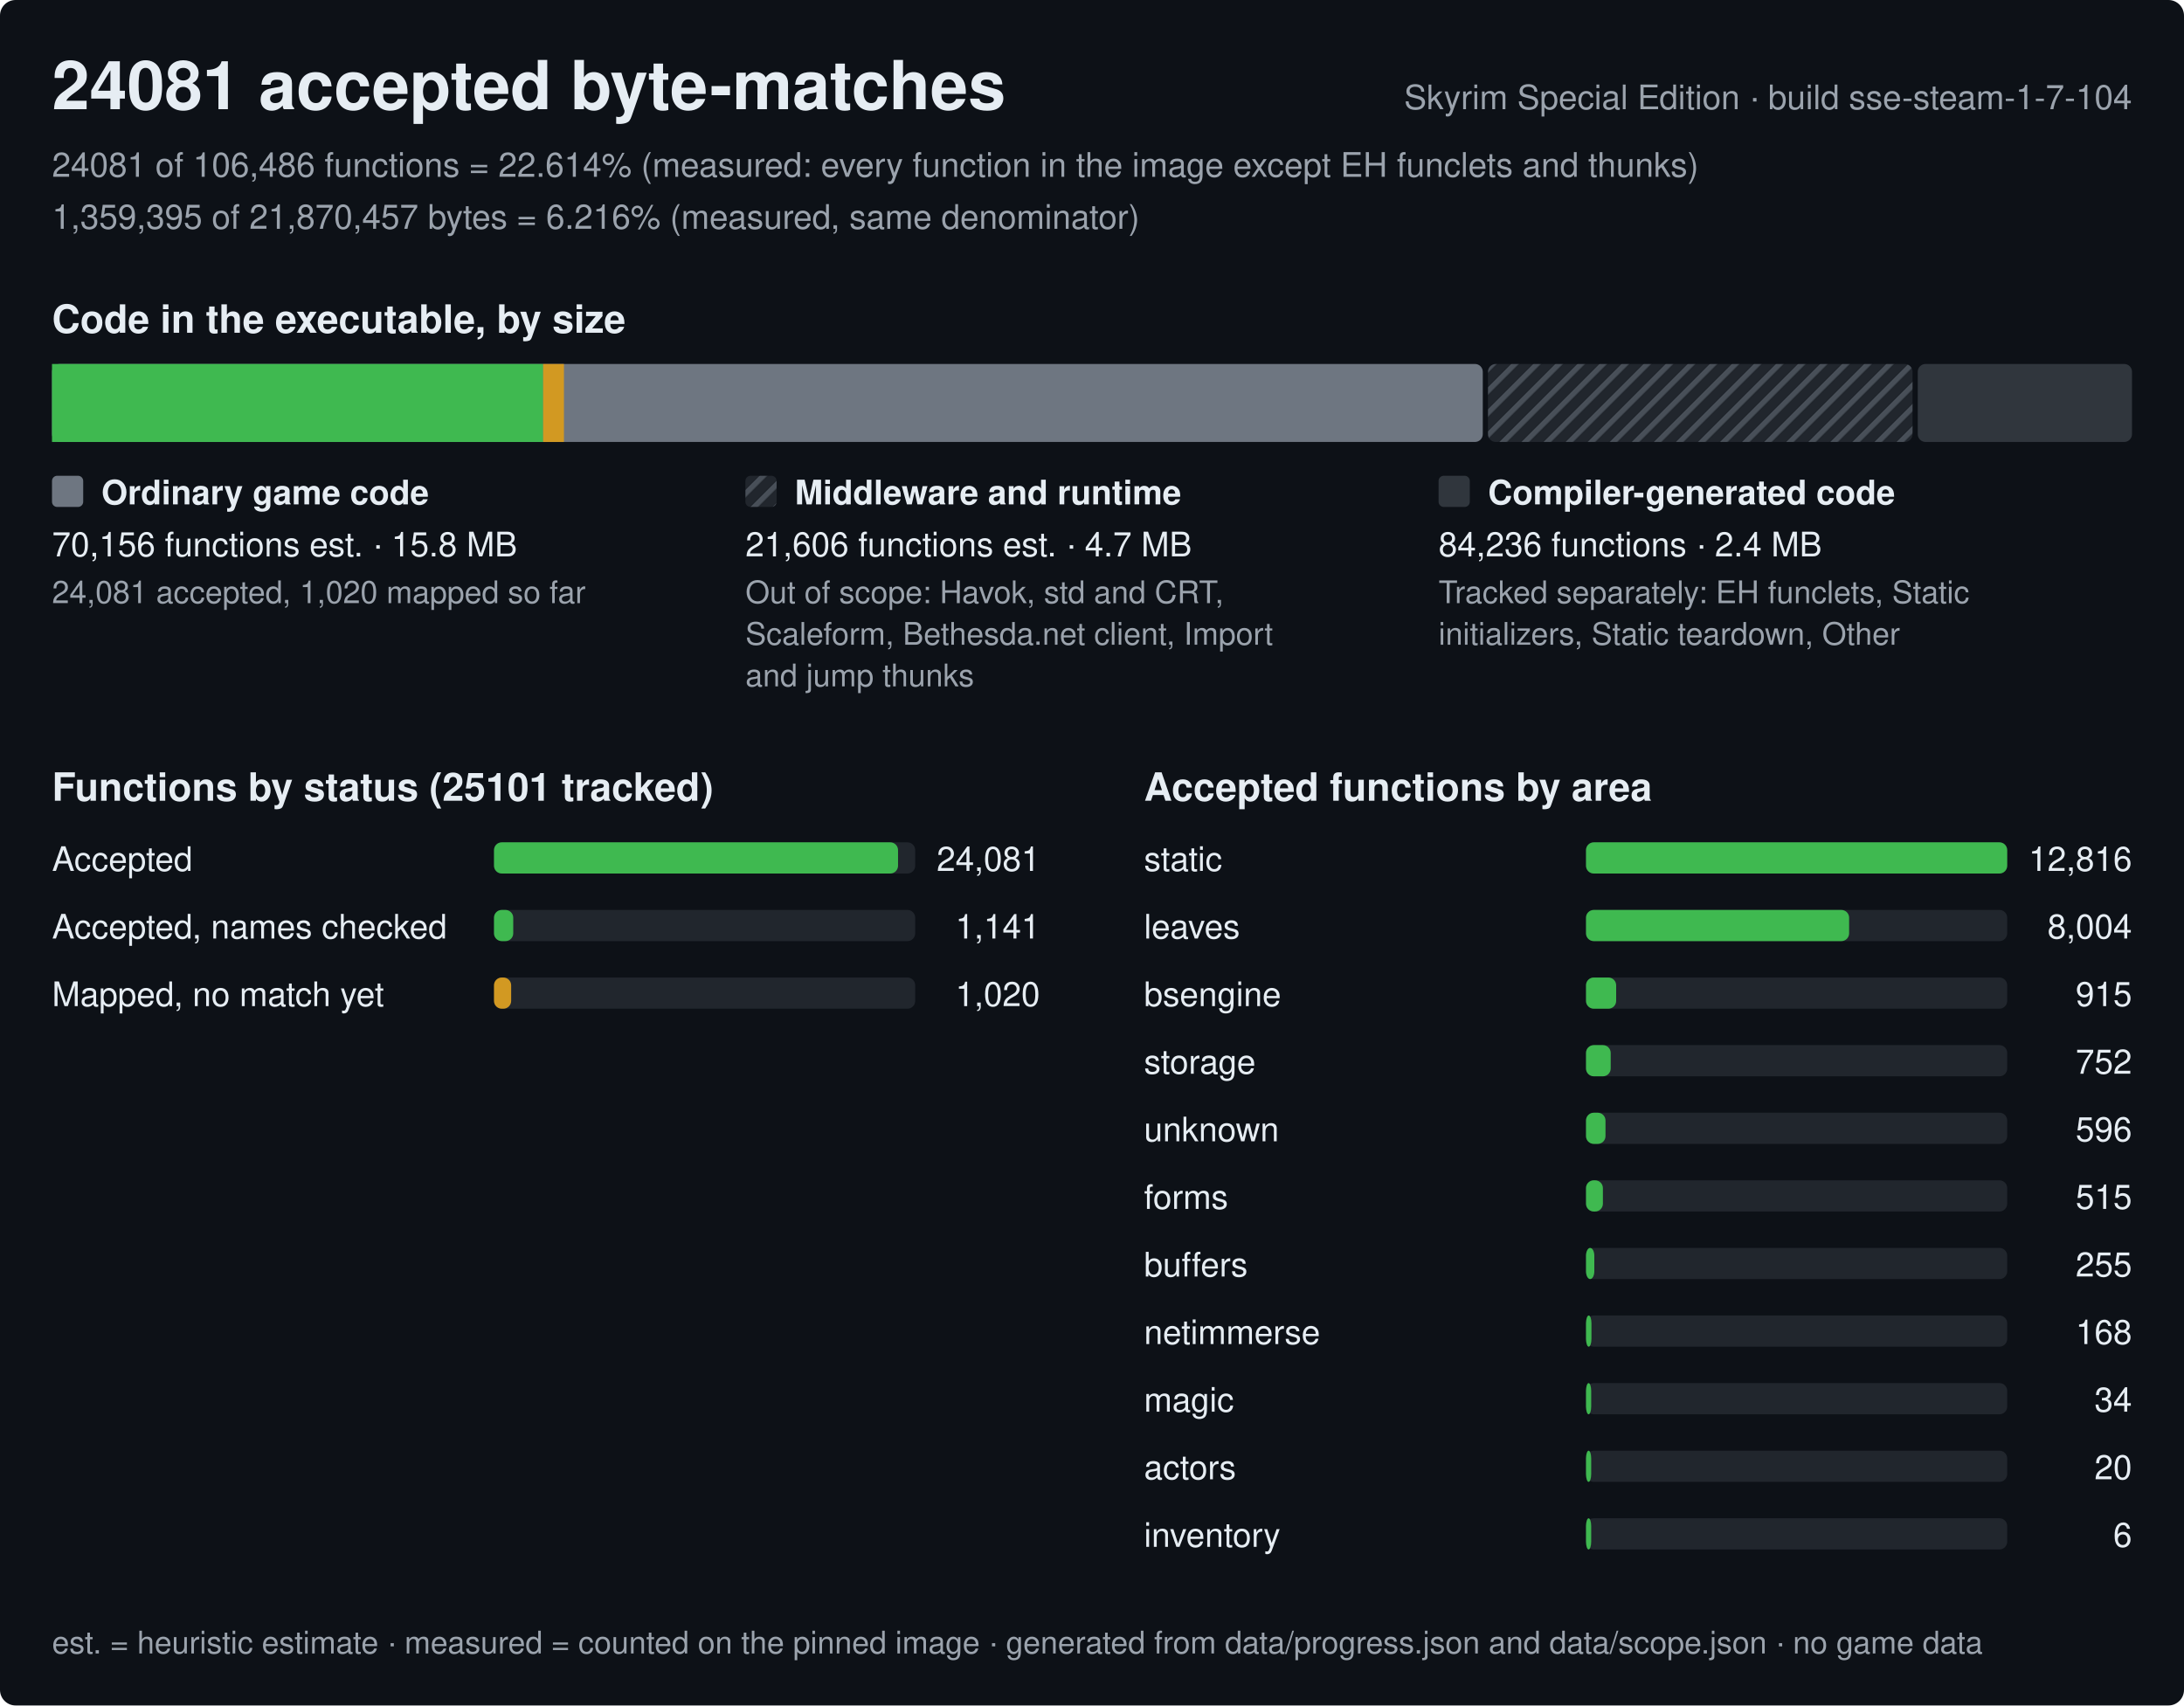
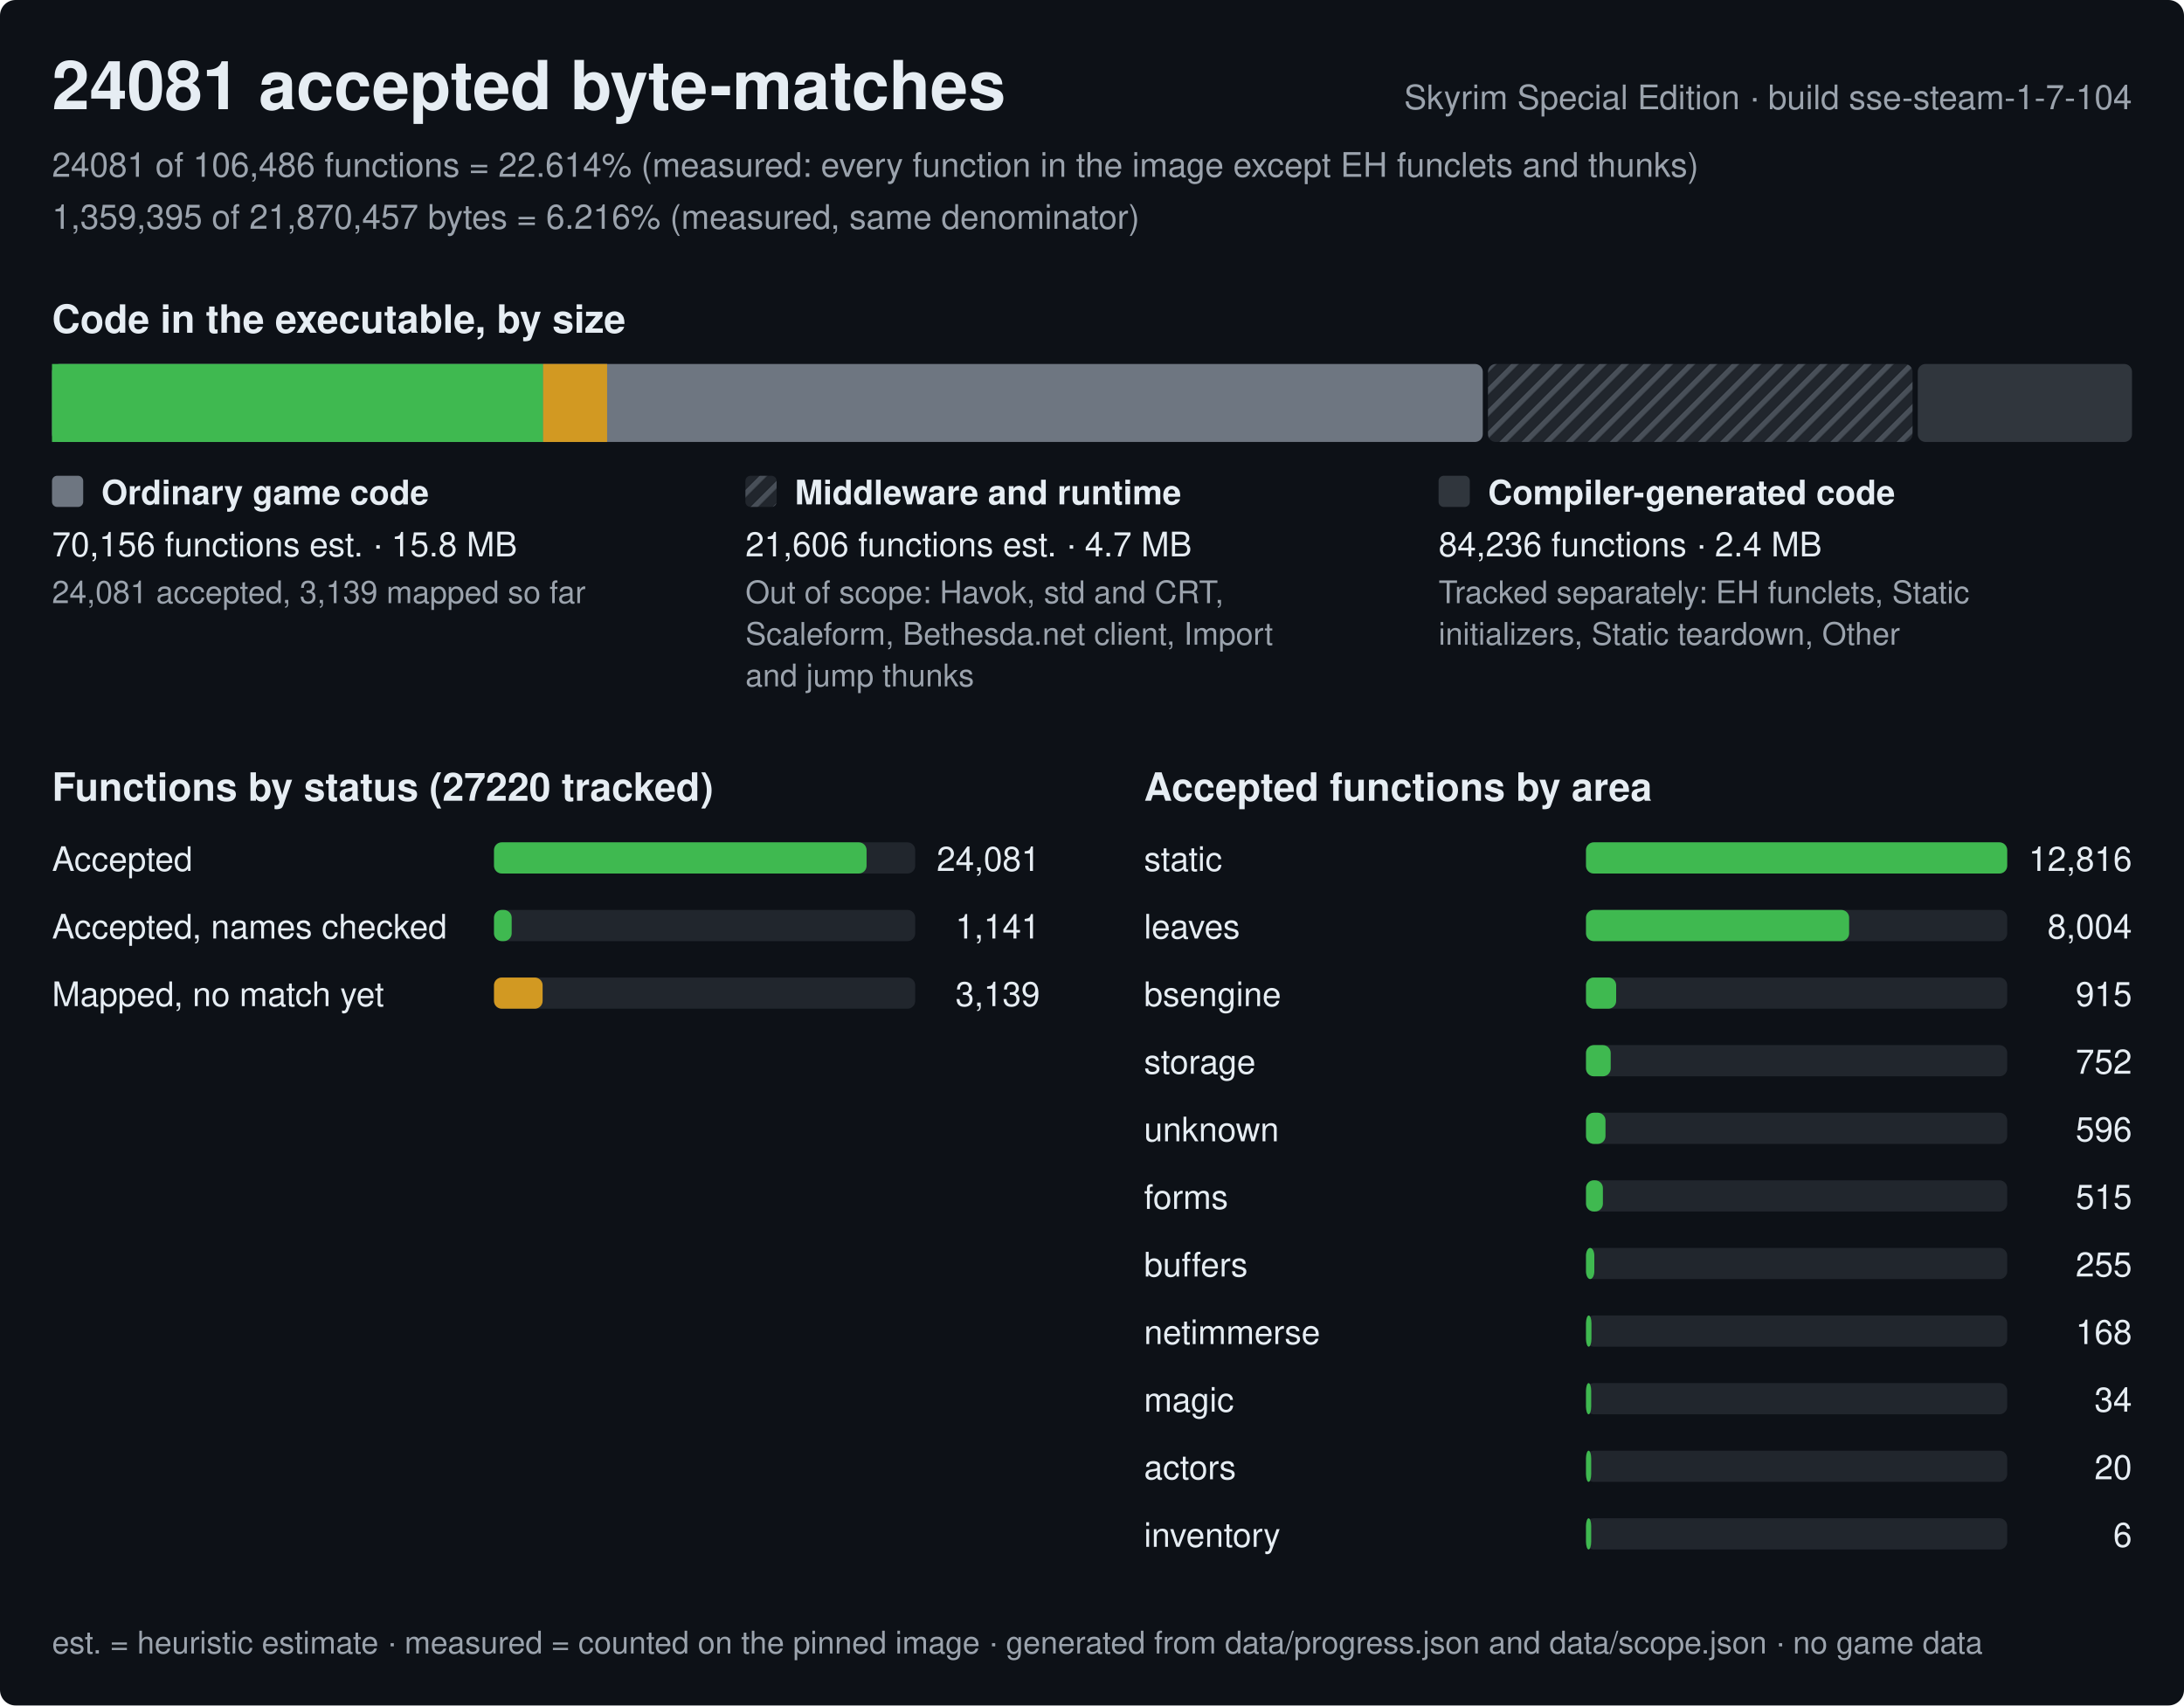
<svg xmlns="http://www.w3.org/2000/svg" width="840" height="656" viewBox="0 0 840 656" role="img" aria-label="Progress of the Skyrim Special Edition byte-matching reconstruction, build sse-steam-1-7-104">
  <style>text{font-family:-apple-system,BlinkMacSystemFont,'Segoe UI',Helvetica,Arial,sans-serif;fill:#e6edf3;white-space:pre}.h{font-size:26px;font-weight:600}.st{font-size:15px;font-weight:600}.lb{font-size:13px;font-weight:600}.bl{font-size:12px;font-weight:600;stroke:#0d1117;stroke-width:3px;paint-order:stroke;stroke-linejoin:round}.rl{font-size:13px}.fn{font-size:12px;fill:#9ba3ad}.mu{fill:#9ba3ad}</style>
  <defs>
    <pattern id="hx" width="6" height="6" patternUnits="userSpaceOnUse" patternTransform="rotate(45)">
      <rect width="6" height="6" fill="#21262d" />
      <rect width="2" height="6" fill="#484f58" />
    </pattern>
  </defs>
  <rect width="840" height="656" rx="6" fill="#0d1117" />
  <text x="20" y="42" class="h">24081 accepted byte-matches</text>
  <text x="820" y="42" class="rl mu" text-anchor="end">Skyrim Special Edition · build sse-steam-1-7-104</text>
  <text x="20" y="68" class="rl mu">24081 of 106,486 functions = 22.614% (measured: every function in the image except EH funclets and thunks)</text>
  <text x="20" y="88" class="rl mu">1,359,395 of 21,870,457 bytes = 6.216% (measured, same denominator)</text>
  <text x="20" y="128" class="st">Code in the executable, by size</text>
  <rect x="20" y="140" width="550.3" height="30" rx="3" fill="#6e7681" />
  <rect x="20" y="140" width="188.9" height="30" fill="#3fb950" />
-   <rect x="208.9" y="140" width="8" height="30" fill="#d29922" />
+   <rect x="208.9" y="140" width="24.6" height="30" fill="#d29922" />
  <rect x="572.3" y="140" width="163.3" height="30" rx="3" fill="url(#hx)" />
  <rect x="737.6" y="140" width="82.4" height="30" rx="3" fill="#30363d" />
  <rect x="20" y="183" width="12" height="12" rx="2" fill="#6e7681" />
  <text x="39" y="194" class="lb">Ordinary game code</text>
  <text x="20" y="214" class="rl">70,156 functions est. · 15.8 MB</text>
-   <text x="20" y="232" class="fn">24,081 accepted, 1,020 mapped so far</text>
+   <text x="20" y="232" class="fn">24,081 accepted, 3,139 mapped so far</text>
  <rect x="286.7" y="183" width="12" height="12" rx="2" fill="url(#hx)" />
  <text x="305.7" y="194" class="lb">Middleware and runtime</text>
  <text x="286.7" y="214" class="rl">21,606 functions est. · 4.7 MB</text>
  <text x="286.7" y="232" class="fn">Out of scope: Havok, std and CRT,</text>
  <text x="286.7" y="248" class="fn">Scaleform, Bethesda.net client, Import</text>
  <text x="286.7" y="264" class="fn">and jump thunks</text>
  <rect x="553.3" y="183" width="12" height="12" rx="2" fill="#30363d" />
  <text x="572.3" y="194" class="lb">Compiler-generated code</text>
  <text x="553.3" y="214" class="rl">84,236 functions · 2.4 MB</text>
  <text x="553.3" y="232" class="fn">Tracked separately: EH funclets, Static</text>
  <text x="553.3" y="248" class="fn">initializers, Static teardown, Other</text>
-   <text x="20" y="308" class="st">Functions by status (25101 tracked)</text>
+   <text x="20" y="308" class="st">Functions by status (27220 tracked)</text>
  <text x="20" y="335" class="rl">Accepted</text>
  <rect x="190" y="324" width="162.0" height="12" rx="3" fill="#21262d" />
-   <rect x="190" y="324" width="155.4" height="12" rx="3" fill="#3fb950" />
+   <rect x="190" y="324" width="143.3" height="12" rx="3" fill="#3fb950" />
  <text x="400.0" y="335" class="rl" text-anchor="end">24,081</text>
  <text x="20" y="361" class="rl">Accepted, names checked</text>
  <rect x="190" y="350" width="162.0" height="12" rx="3" fill="#21262d" />
-   <rect x="190" y="350" width="7.4" height="12" rx="3" fill="#3fb950" />
+   <rect x="190" y="350" width="6.8" height="12" rx="3" fill="#3fb950" />
  <text x="400.0" y="361" class="rl" text-anchor="end">1,141</text>
  <text x="20" y="387" class="rl">Mapped, no match yet</text>
  <rect x="190" y="376" width="162.0" height="12" rx="3" fill="#21262d" />
-   <rect x="190" y="376" width="6.6" height="12" rx="3" fill="#d29922" />
-   <text x="400.0" y="387" class="rl" text-anchor="end">1,020</text>
+   <rect x="190" y="376" width="18.7" height="12" rx="3" fill="#d29922" />
+   <text x="400.0" y="387" class="rl" text-anchor="end">3,139</text>
  <text x="440.0" y="308" class="st">Accepted functions by area</text>
  <text x="440.0" y="335" class="rl">static</text>
  <rect x="610.0" y="324" width="162.0" height="12" rx="3" fill="#21262d" />
  <rect x="610.0" y="324" width="162" height="12" rx="3" fill="#3fb950" />
  <text x="820.0" y="335" class="rl" text-anchor="end">12,816</text>
  <text x="440.0" y="361" class="rl">leaves</text>
  <rect x="610.0" y="350" width="162.0" height="12" rx="3" fill="#21262d" />
  <rect x="610.0" y="350" width="101.2" height="12" rx="3" fill="#3fb950" />
  <text x="820.0" y="361" class="rl" text-anchor="end">8,004</text>
  <text x="440.0" y="387" class="rl">bsengine</text>
  <rect x="610.0" y="376" width="162.0" height="12" rx="3" fill="#21262d" />
  <rect x="610.0" y="376" width="11.6" height="12" rx="3" fill="#3fb950" />
  <text x="820.0" y="387" class="rl" text-anchor="end">915</text>
  <text x="440.0" y="413" class="rl">storage</text>
  <rect x="610.0" y="402" width="162.0" height="12" rx="3" fill="#21262d" />
  <rect x="610.0" y="402" width="9.5" height="12" rx="3" fill="#3fb950" />
  <text x="820.0" y="413" class="rl" text-anchor="end">752</text>
  <text x="440.0" y="439" class="rl">unknown</text>
  <rect x="610.0" y="428" width="162.0" height="12" rx="3" fill="#21262d" />
  <rect x="610.0" y="428" width="7.5" height="12" rx="3" fill="#3fb950" />
  <text x="820.0" y="439" class="rl" text-anchor="end">596</text>
  <text x="440.0" y="465" class="rl">forms</text>
  <rect x="610.0" y="454" width="162.0" height="12" rx="3" fill="#21262d" />
  <rect x="610.0" y="454" width="6.5" height="12" rx="3" fill="#3fb950" />
  <text x="820.0" y="465" class="rl" text-anchor="end">515</text>
  <text x="440.0" y="491" class="rl">buffers</text>
  <rect x="610.0" y="480" width="162.0" height="12" rx="3" fill="#21262d" />
  <rect x="610.0" y="480" width="3.2" height="12" rx="3" fill="#3fb950" />
  <text x="820.0" y="491" class="rl" text-anchor="end">255</text>
  <text x="440.0" y="517" class="rl">netimmerse</text>
  <rect x="610.0" y="506" width="162.0" height="12" rx="3" fill="#21262d" />
  <rect x="610.0" y="506" width="2.1" height="12" rx="3" fill="#3fb950" />
  <text x="820.0" y="517" class="rl" text-anchor="end">168</text>
  <text x="440.0" y="543" class="rl">magic</text>
  <rect x="610.0" y="532" width="162.0" height="12" rx="3" fill="#21262d" />
  <rect x="610.0" y="532" width="2" height="12" rx="3" fill="#3fb950" />
  <text x="820.0" y="543" class="rl" text-anchor="end">34</text>
  <text x="440.0" y="569" class="rl">actors</text>
  <rect x="610.0" y="558" width="162.0" height="12" rx="3" fill="#21262d" />
  <rect x="610.0" y="558" width="2" height="12" rx="3" fill="#3fb950" />
  <text x="820.0" y="569" class="rl" text-anchor="end">20</text>
  <text x="440.0" y="595" class="rl">inventory</text>
  <rect x="610.0" y="584" width="162.0" height="12" rx="3" fill="#21262d" />
  <rect x="610.0" y="584" width="2" height="12" rx="3" fill="#3fb950" />
  <text x="820.0" y="595" class="rl" text-anchor="end">6</text>
  <text x="20" y="636" class="fn">est. = heuristic estimate · measured = counted on the pinned image · generated from data/progress.json and data/scope.json · no game data</text>
</svg>
